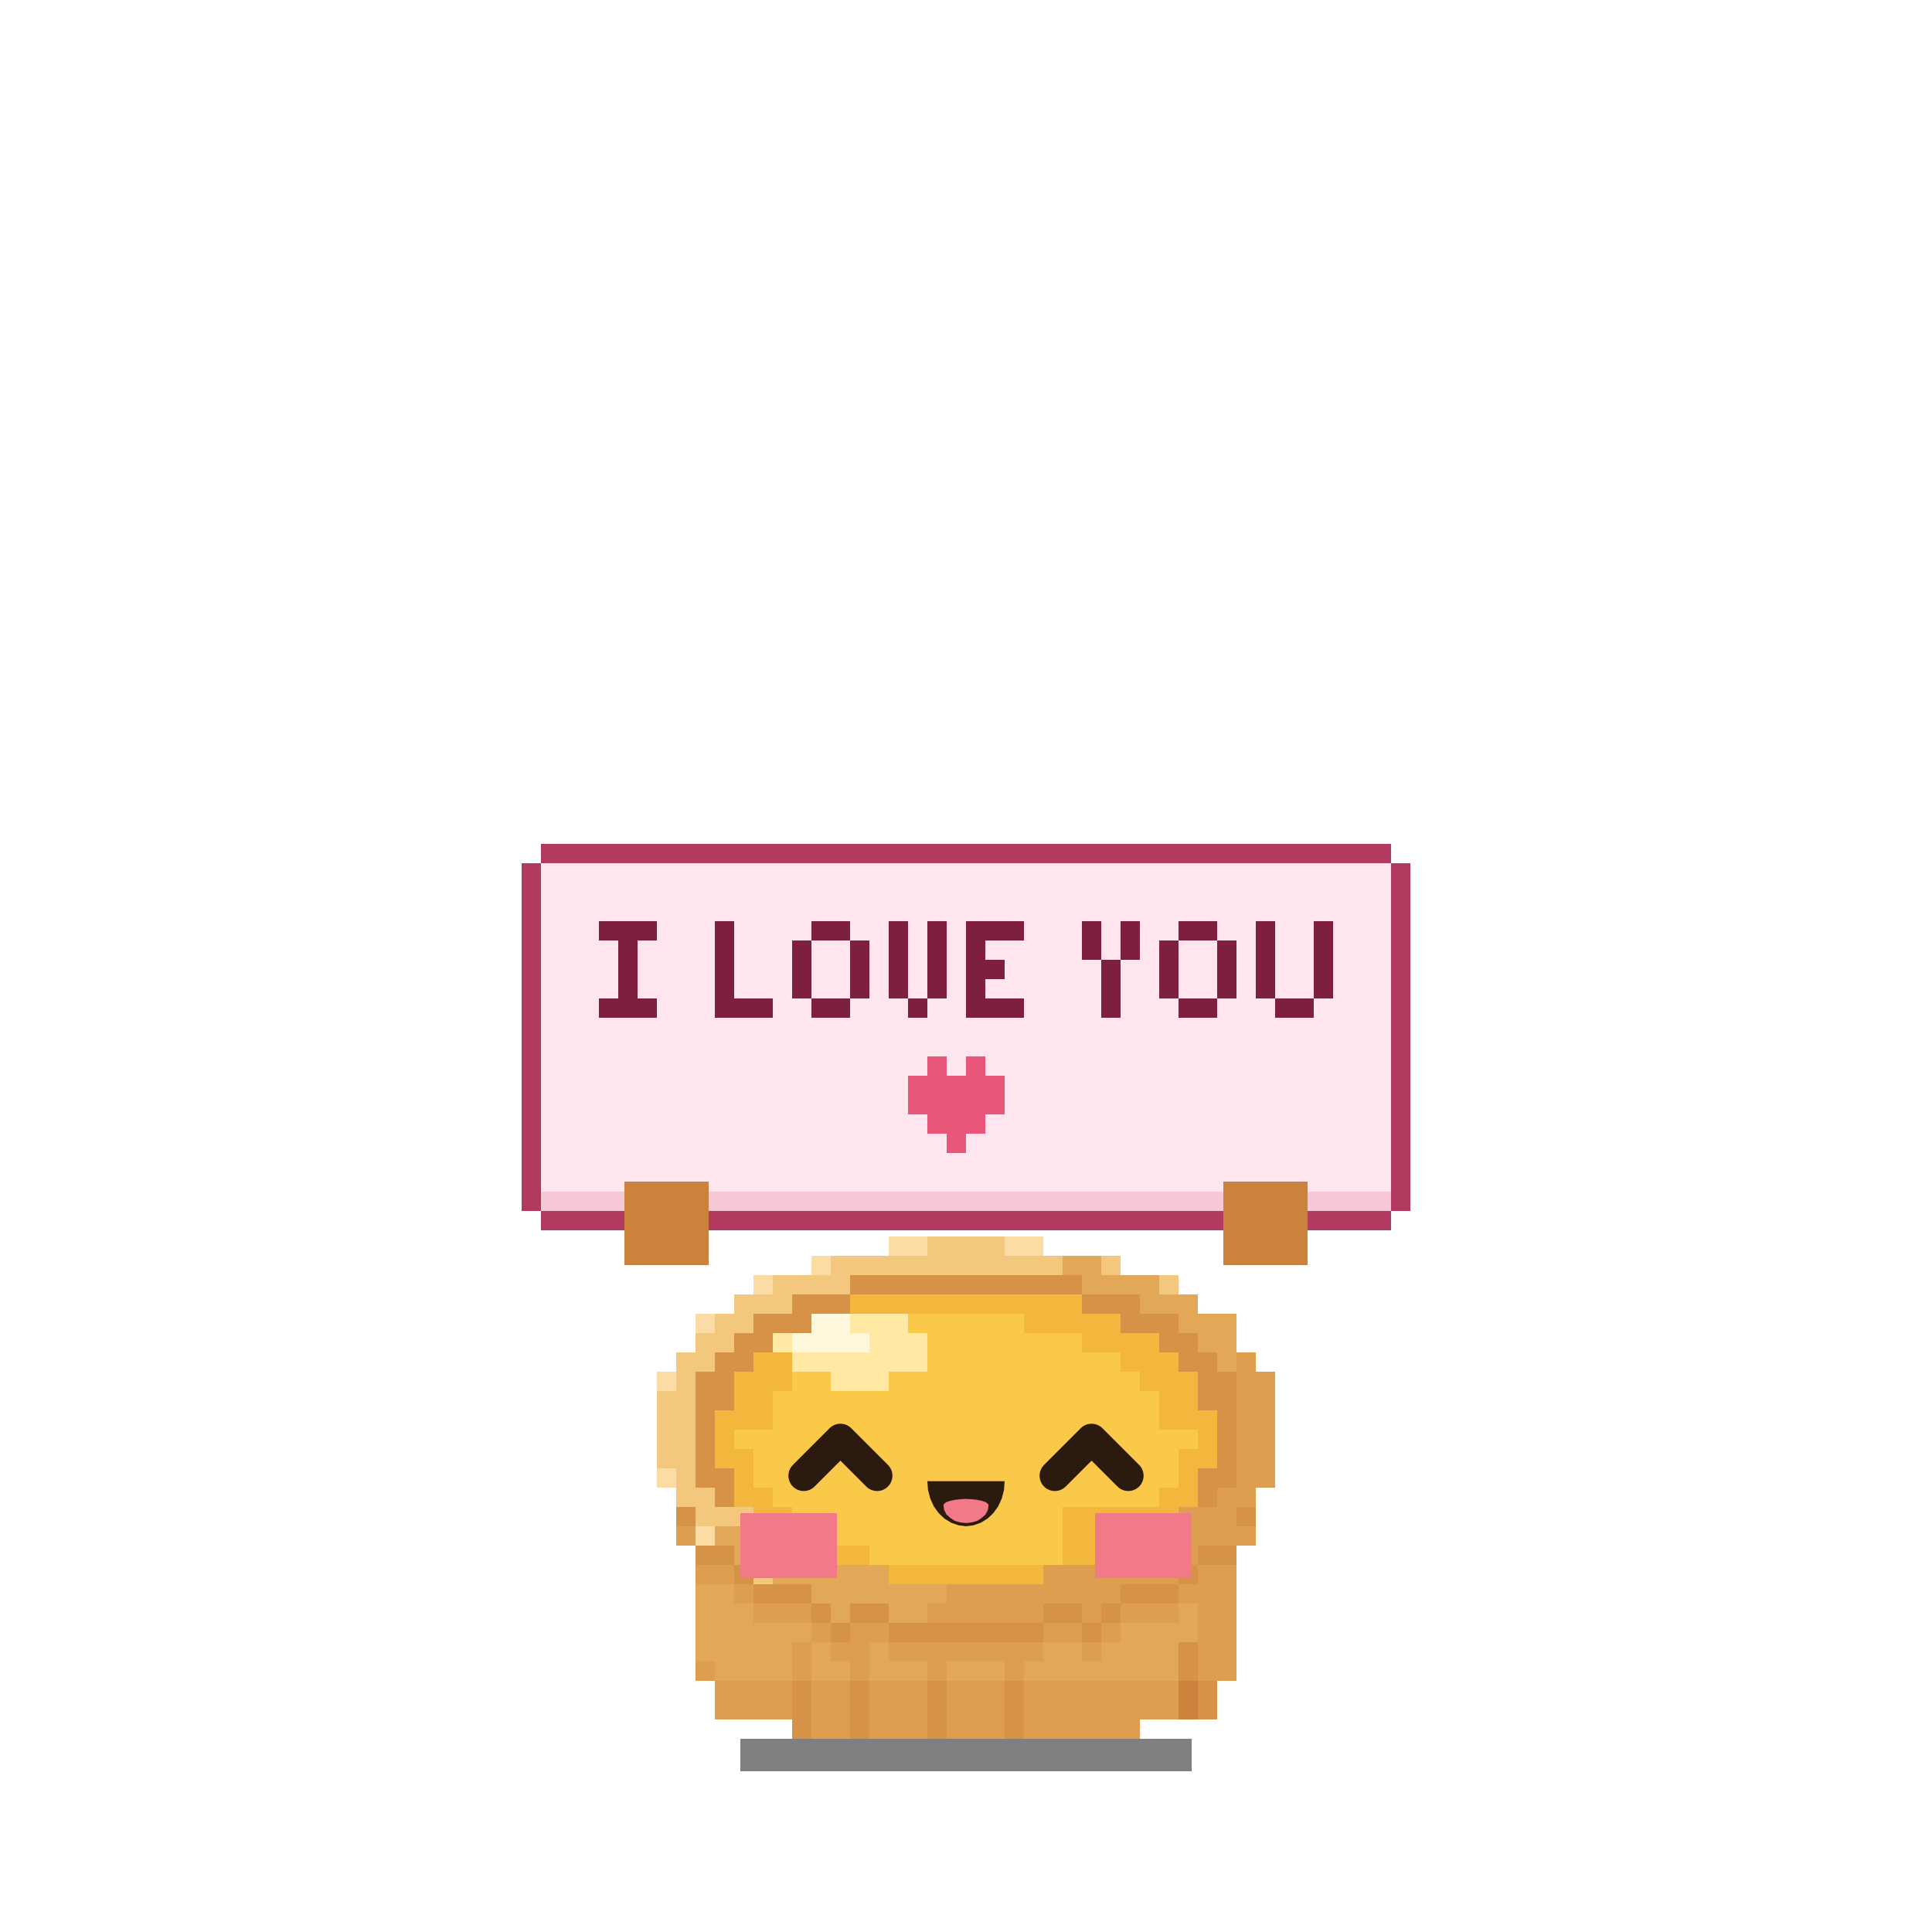
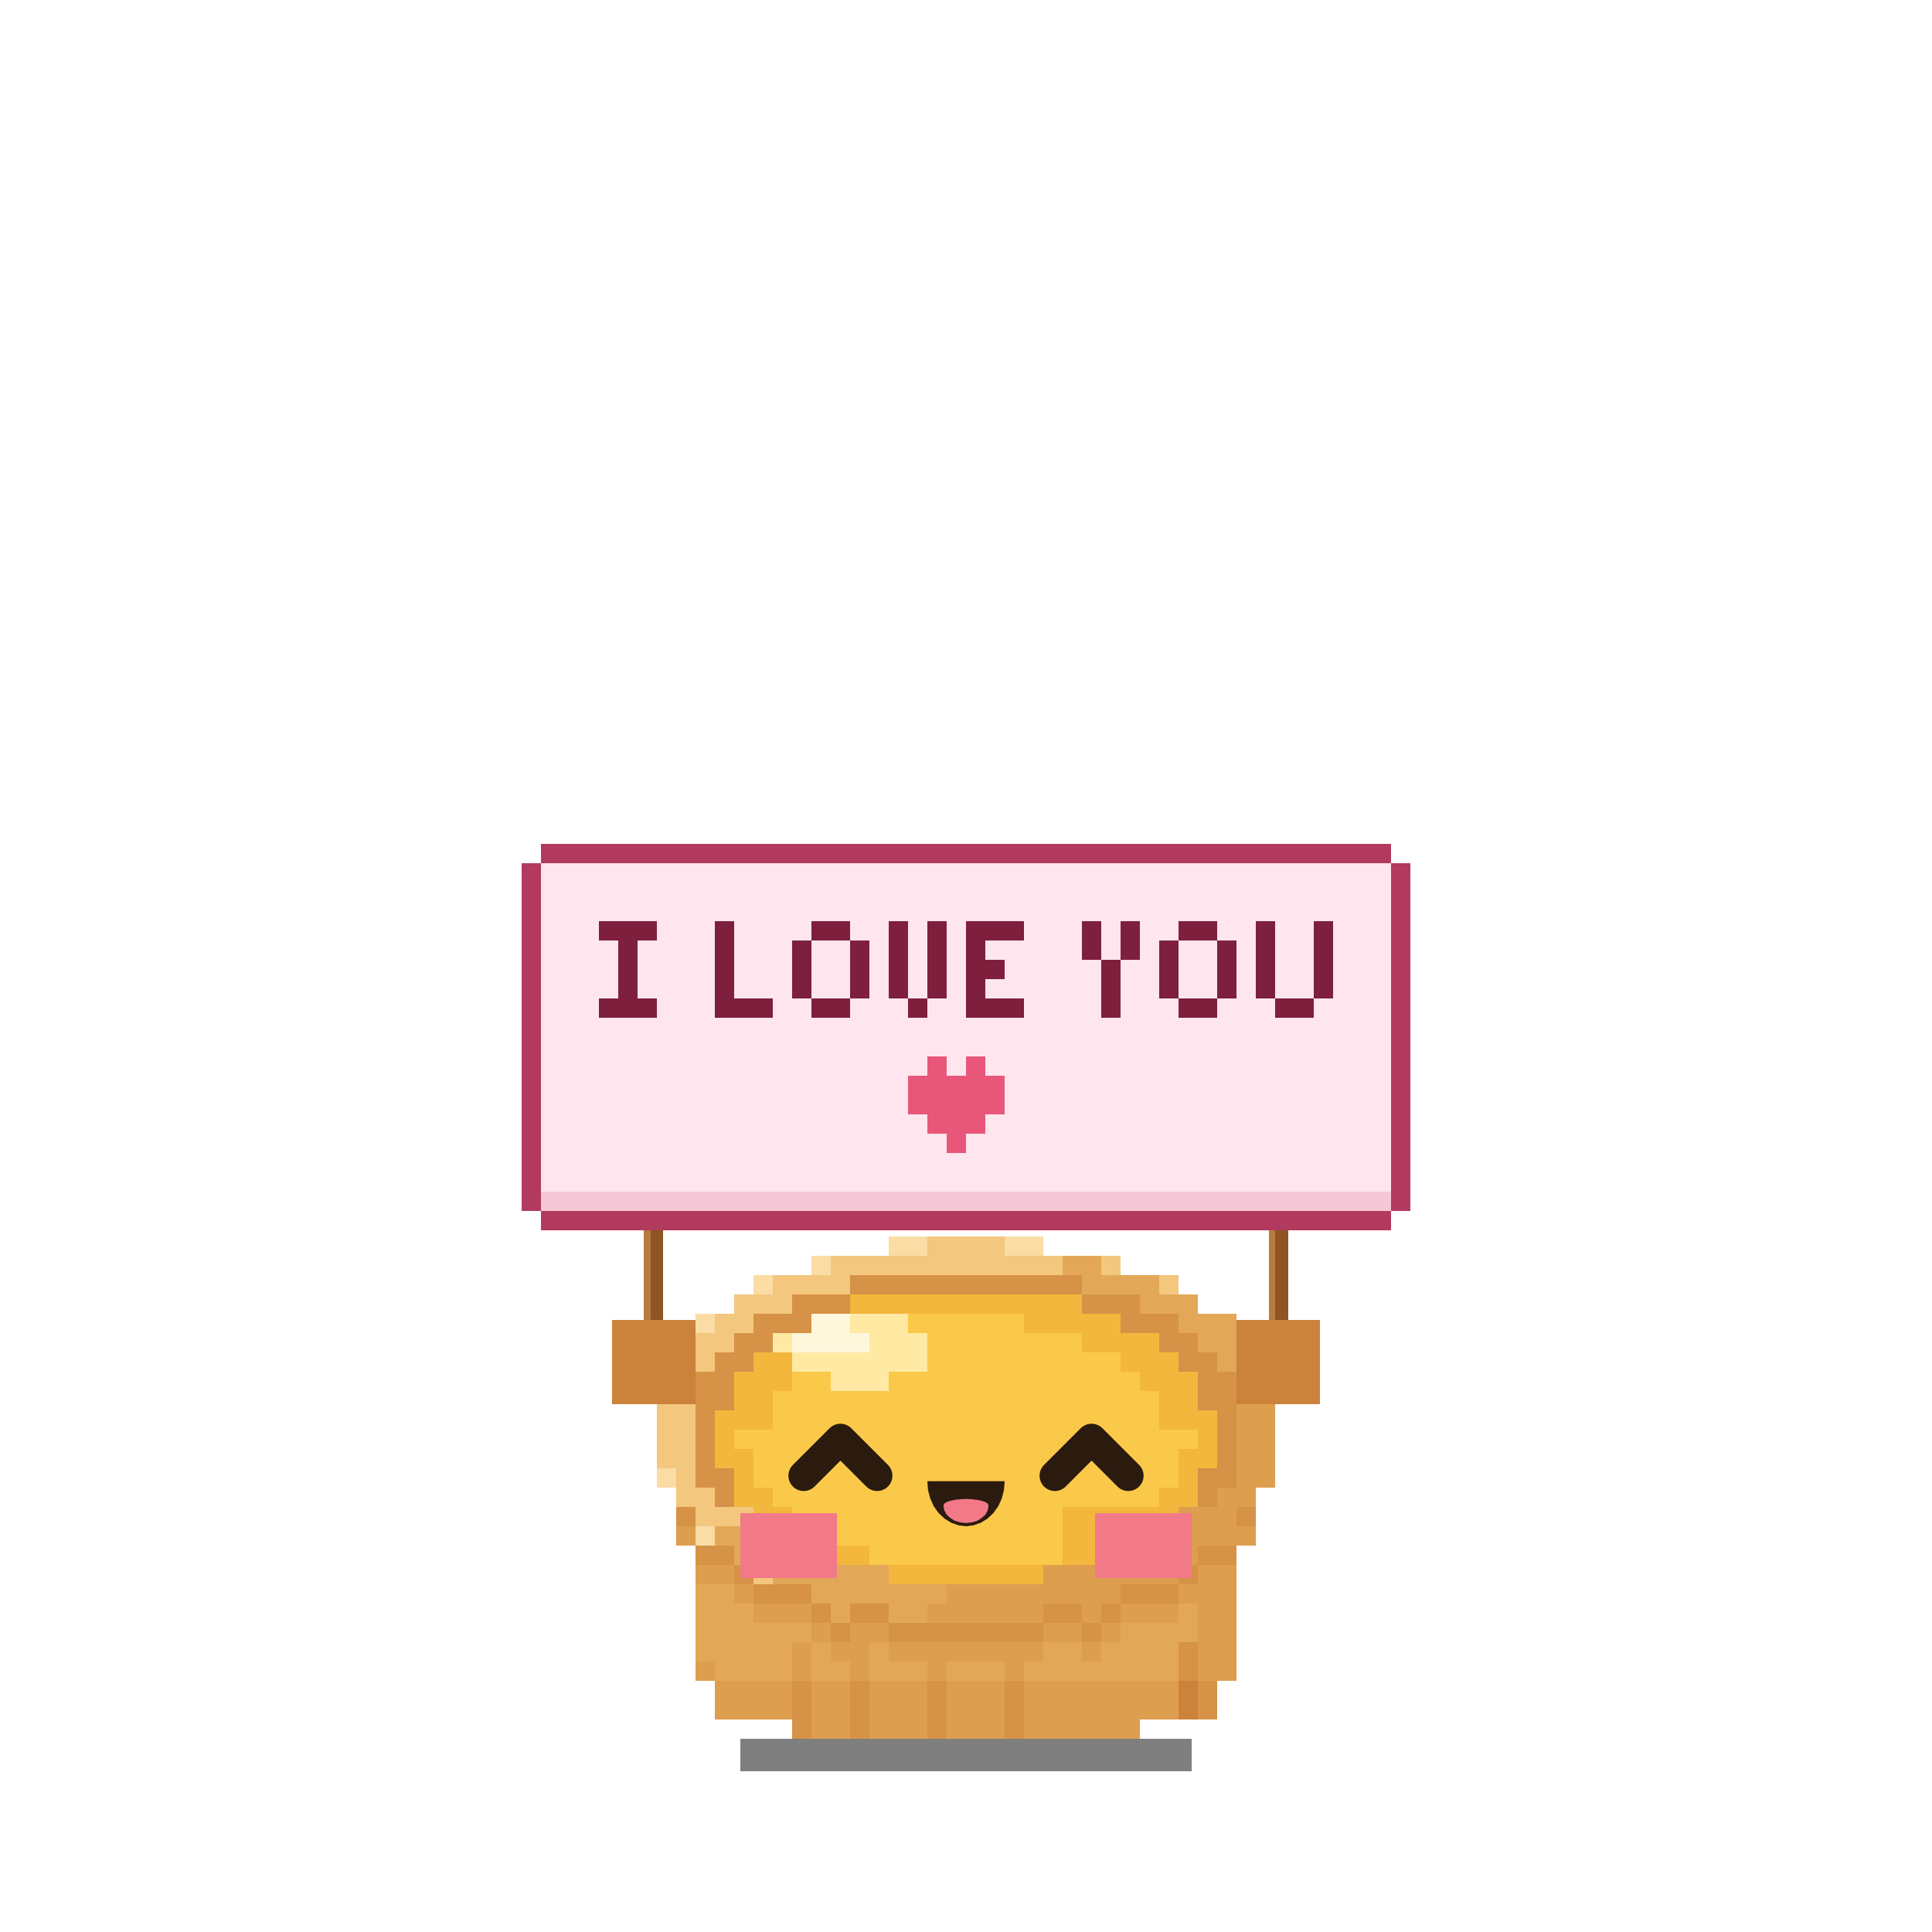
<svg xmlns="http://www.w3.org/2000/svg" viewBox="-20 -34 60 60" width="500" height="500" shape-rendering="crispEdges">
  <defs>
    <style>
      .rise { animation: sign-rise 0.55s ease-out both; }
+       .hands { animation: sign-hands 0.55s ease-out both; }
      .hold { transform-origin: 10px 4.2px; animation: sign-sway 2s 0.55s infinite ease-in-out; }
+       @keyframes sign-hands { 0% { transform: translateY(4.6px); } 70% { transform: translateY(-0.4px); } 100% { transform: translateY(0); } }
      .body { transform-origin: 10px 20px; animation: sign-bounce 1s infinite ease-in-out; }
      .shadow { transform-origin: 10px 20px; animation: sign-shadow 1s infinite ease-in-out; }
      @keyframes sign-rise {
      0% { transform: translateY(13.0px); }
      70% { transform: translateY(-1px); }
      100% { transform: translateY(0); }
      }
      @keyframes sign-sway {
      0%, 100% { transform: rotate(-2.5deg) translateY(0); }
      25% { transform: rotate(0deg) translateY(-0.6px); }
      50% { transform: rotate(2.5deg) translateY(0); }
      75% { transform: rotate(0deg) translateY(-0.6px); }
      }
      @keyframes sign-bounce { 0%, 100% { transform: scale(1, 1); } 50% { transform: scale(1.025, 0.975); } }
      @keyframes sign-shadow { 0%, 100% { transform: scaleX(1); } 50% { transform: scaleX(1.04); } }
      .ht1, .ht2, .ht3 { opacity: 0; }
      .ht1 { animation: sign-heart 2s 0.6s infinite ease-out; }
      .ht2 { animation: sign-heart 2s 1.25s infinite ease-out; }
      .ht3 { animation: sign-heart 2s 1.9s infinite ease-out; }
      @keyframes sign-heart {
      0% { opacity: 0; transform: translateY(1px); }
      15% { opacity: 1; }
      70% { opacity: 1; }
      100% { opacity: 0; transform: translateY(-6px); }
      }
    </style>
  </defs>
  <g class="shadow">
    <rect x="3" y="20" width="14" height="1" fill="#000" opacity="0.5" />
  </g>
  <g class="body">
    <g class="rise">
      <g class="hold">
+         <rect class="free" x="0" y="3.6" width="0.6" height="4.6" fill="#8E5424" />
+         <rect class="free" x="0" y="3.6" width="0.2" height="4.6" fill="#B87A42" />
+         <rect class="free" x="19.4" y="3.6" width="0.6" height="4.6" fill="#8E5424" />
+         <rect class="free" x="19.4" y="3.6" width="0.2" height="4.6" fill="#B87A42" />
        <g transform="translate(-3.8 -7.8) scale(0.6)">
          <rect x="1" y="0" width="44" height="1" fill="#B23A5E" />
          <rect x="0" y="1" width="1" height="1" fill="#B23A5E" />
          <rect x="1" y="1" width="44" height="1" fill="#FFE6EE" />
          <rect x="45" y="1" width="1" height="1" fill="#B23A5E" />
          <rect x="0" y="2" width="1" height="1" fill="#B23A5E" />
          <rect x="1" y="2" width="44" height="1" fill="#FFE6EE" />
          <rect x="45" y="2" width="1" height="1" fill="#B23A5E" />
          <rect x="0" y="3" width="1" height="1" fill="#B23A5E" />
          <rect x="1" y="3" width="44" height="1" fill="#FFE6EE" />
          <rect x="45" y="3" width="1" height="1" fill="#B23A5E" />
          <rect x="0" y="4" width="1" height="1" fill="#B23A5E" />
          <rect x="1" y="4" width="3" height="1" fill="#FFE6EE" />
          <rect x="4" y="4" width="3" height="1" fill="#7E1F3D" />
          <rect x="7" y="4" width="3" height="1" fill="#FFE6EE" />
          <rect x="10" y="4" width="1" height="1" fill="#7E1F3D" />
          <rect x="11" y="4" width="4" height="1" fill="#FFE6EE" />
          <rect x="15" y="4" width="2" height="1" fill="#7E1F3D" />
          <rect x="17" y="4" width="2" height="1" fill="#FFE6EE" />
          <rect x="19" y="4" width="1" height="1" fill="#7E1F3D" />
          <rect x="20" y="4" width="1" height="1" fill="#FFE6EE" />
          <rect x="21" y="4" width="1" height="1" fill="#7E1F3D" />
          <rect x="22" y="4" width="1" height="1" fill="#FFE6EE" />
          <rect x="23" y="4" width="3" height="1" fill="#7E1F3D" />
          <rect x="26" y="4" width="3" height="1" fill="#FFE6EE" />
          <rect x="29" y="4" width="1" height="1" fill="#7E1F3D" />
          <rect x="30" y="4" width="1" height="1" fill="#FFE6EE" />
          <rect x="31" y="4" width="1" height="1" fill="#7E1F3D" />
          <rect x="32" y="4" width="2" height="1" fill="#FFE6EE" />
          <rect x="34" y="4" width="2" height="1" fill="#7E1F3D" />
          <rect x="36" y="4" width="2" height="1" fill="#FFE6EE" />
          <rect x="38" y="4" width="1" height="1" fill="#7E1F3D" />
          <rect x="39" y="4" width="2" height="1" fill="#FFE6EE" />
          <rect x="41" y="4" width="1" height="1" fill="#7E1F3D" />
          <rect x="42" y="4" width="3" height="1" fill="#FFE6EE" />
          <rect x="45" y="4" width="1" height="1" fill="#B23A5E" />
          <rect x="0" y="5" width="1" height="1" fill="#B23A5E" />
          <rect x="1" y="5" width="4" height="1" fill="#FFE6EE" />
          <rect x="5" y="5" width="1" height="1" fill="#7E1F3D" />
          <rect x="6" y="5" width="4" height="1" fill="#FFE6EE" />
          <rect x="10" y="5" width="1" height="1" fill="#7E1F3D" />
          <rect x="11" y="5" width="3" height="1" fill="#FFE6EE" />
          <rect x="14" y="5" width="1" height="1" fill="#7E1F3D" />
          <rect x="15" y="5" width="2" height="1" fill="#FFE6EE" />
          <rect x="17" y="5" width="1" height="1" fill="#7E1F3D" />
          <rect x="18" y="5" width="1" height="1" fill="#FFE6EE" />
          <rect x="19" y="5" width="1" height="1" fill="#7E1F3D" />
          <rect x="20" y="5" width="1" height="1" fill="#FFE6EE" />
          <rect x="21" y="5" width="1" height="1" fill="#7E1F3D" />
          <rect x="22" y="5" width="1" height="1" fill="#FFE6EE" />
          <rect x="23" y="5" width="1" height="1" fill="#7E1F3D" />
          <rect x="24" y="5" width="5" height="1" fill="#FFE6EE" />
          <rect x="29" y="5" width="1" height="1" fill="#7E1F3D" />
          <rect x="30" y="5" width="1" height="1" fill="#FFE6EE" />
          <rect x="31" y="5" width="1" height="1" fill="#7E1F3D" />
          <rect x="32" y="5" width="1" height="1" fill="#FFE6EE" />
          <rect x="33" y="5" width="1" height="1" fill="#7E1F3D" />
          <rect x="34" y="5" width="2" height="1" fill="#FFE6EE" />
          <rect x="36" y="5" width="1" height="1" fill="#7E1F3D" />
          <rect x="37" y="5" width="1" height="1" fill="#FFE6EE" />
          <rect x="38" y="5" width="1" height="1" fill="#7E1F3D" />
          <rect x="39" y="5" width="2" height="1" fill="#FFE6EE" />
          <rect x="41" y="5" width="1" height="1" fill="#7E1F3D" />
          <rect x="42" y="5" width="3" height="1" fill="#FFE6EE" />
          <rect x="45" y="5" width="1" height="1" fill="#B23A5E" />
          <rect x="0" y="6" width="1" height="1" fill="#B23A5E" />
          <rect x="1" y="6" width="4" height="1" fill="#FFE6EE" />
          <rect x="5" y="6" width="1" height="1" fill="#7E1F3D" />
          <rect x="6" y="6" width="4" height="1" fill="#FFE6EE" />
          <rect x="10" y="6" width="1" height="1" fill="#7E1F3D" />
          <rect x="11" y="6" width="3" height="1" fill="#FFE6EE" />
          <rect x="14" y="6" width="1" height="1" fill="#7E1F3D" />
          <rect x="15" y="6" width="2" height="1" fill="#FFE6EE" />
          <rect x="17" y="6" width="1" height="1" fill="#7E1F3D" />
          <rect x="18" y="6" width="1" height="1" fill="#FFE6EE" />
          <rect x="19" y="6" width="1" height="1" fill="#7E1F3D" />
          <rect x="20" y="6" width="1" height="1" fill="#FFE6EE" />
          <rect x="21" y="6" width="1" height="1" fill="#7E1F3D" />
          <rect x="22" y="6" width="1" height="1" fill="#FFE6EE" />
          <rect x="23" y="6" width="2" height="1" fill="#7E1F3D" />
          <rect x="25" y="6" width="5" height="1" fill="#FFE6EE" />
          <rect x="30" y="6" width="1" height="1" fill="#7E1F3D" />
          <rect x="31" y="6" width="2" height="1" fill="#FFE6EE" />
          <rect x="33" y="6" width="1" height="1" fill="#7E1F3D" />
          <rect x="34" y="6" width="2" height="1" fill="#FFE6EE" />
          <rect x="36" y="6" width="1" height="1" fill="#7E1F3D" />
          <rect x="37" y="6" width="1" height="1" fill="#FFE6EE" />
          <rect x="38" y="6" width="1" height="1" fill="#7E1F3D" />
          <rect x="39" y="6" width="2" height="1" fill="#FFE6EE" />
          <rect x="41" y="6" width="1" height="1" fill="#7E1F3D" />
          <rect x="42" y="6" width="3" height="1" fill="#FFE6EE" />
          <rect x="45" y="6" width="1" height="1" fill="#B23A5E" />
          <rect x="0" y="7" width="1" height="1" fill="#B23A5E" />
          <rect x="1" y="7" width="4" height="1" fill="#FFE6EE" />
          <rect x="5" y="7" width="1" height="1" fill="#7E1F3D" />
          <rect x="6" y="7" width="4" height="1" fill="#FFE6EE" />
          <rect x="10" y="7" width="1" height="1" fill="#7E1F3D" />
          <rect x="11" y="7" width="3" height="1" fill="#FFE6EE" />
          <rect x="14" y="7" width="1" height="1" fill="#7E1F3D" />
          <rect x="15" y="7" width="2" height="1" fill="#FFE6EE" />
          <rect x="17" y="7" width="1" height="1" fill="#7E1F3D" />
          <rect x="18" y="7" width="1" height="1" fill="#FFE6EE" />
          <rect x="19" y="7" width="1" height="1" fill="#7E1F3D" />
          <rect x="20" y="7" width="1" height="1" fill="#FFE6EE" />
          <rect x="21" y="7" width="1" height="1" fill="#7E1F3D" />
          <rect x="22" y="7" width="1" height="1" fill="#FFE6EE" />
          <rect x="23" y="7" width="1" height="1" fill="#7E1F3D" />
          <rect x="24" y="7" width="6" height="1" fill="#FFE6EE" />
          <rect x="30" y="7" width="1" height="1" fill="#7E1F3D" />
          <rect x="31" y="7" width="2" height="1" fill="#FFE6EE" />
          <rect x="33" y="7" width="1" height="1" fill="#7E1F3D" />
          <rect x="34" y="7" width="2" height="1" fill="#FFE6EE" />
          <rect x="36" y="7" width="1" height="1" fill="#7E1F3D" />
          <rect x="37" y="7" width="1" height="1" fill="#FFE6EE" />
          <rect x="38" y="7" width="1" height="1" fill="#7E1F3D" />
          <rect x="39" y="7" width="2" height="1" fill="#FFE6EE" />
          <rect x="41" y="7" width="1" height="1" fill="#7E1F3D" />
          <rect x="42" y="7" width="3" height="1" fill="#FFE6EE" />
          <rect x="45" y="7" width="1" height="1" fill="#B23A5E" />
          <rect x="0" y="8" width="1" height="1" fill="#B23A5E" />
          <rect x="1" y="8" width="3" height="1" fill="#FFE6EE" />
          <rect x="4" y="8" width="3" height="1" fill="#7E1F3D" />
          <rect x="7" y="8" width="3" height="1" fill="#FFE6EE" />
          <rect x="10" y="8" width="3" height="1" fill="#7E1F3D" />
          <rect x="13" y="8" width="2" height="1" fill="#FFE6EE" />
          <rect x="15" y="8" width="2" height="1" fill="#7E1F3D" />
          <rect x="17" y="8" width="3" height="1" fill="#FFE6EE" />
          <rect x="20" y="8" width="1" height="1" fill="#7E1F3D" />
          <rect x="21" y="8" width="2" height="1" fill="#FFE6EE" />
          <rect x="23" y="8" width="3" height="1" fill="#7E1F3D" />
          <rect x="26" y="8" width="4" height="1" fill="#FFE6EE" />
          <rect x="30" y="8" width="1" height="1" fill="#7E1F3D" />
          <rect x="31" y="8" width="3" height="1" fill="#FFE6EE" />
          <rect x="34" y="8" width="2" height="1" fill="#7E1F3D" />
          <rect x="36" y="8" width="3" height="1" fill="#FFE6EE" />
          <rect x="39" y="8" width="2" height="1" fill="#7E1F3D" />
          <rect x="41" y="8" width="4" height="1" fill="#FFE6EE" />
          <rect x="45" y="8" width="1" height="1" fill="#B23A5E" />
          <rect x="0" y="9" width="1" height="1" fill="#B23A5E" />
          <rect x="1" y="9" width="44" height="1" fill="#FFE6EE" />
          <rect x="45" y="9" width="1" height="1" fill="#B23A5E" />
          <rect x="0" y="10" width="1" height="1" fill="#B23A5E" />
          <rect x="1" y="10" width="44" height="1" fill="#FFE6EE" />
          <rect x="45" y="10" width="1" height="1" fill="#B23A5E" />
          <rect x="0" y="11" width="1" height="1" fill="#B23A5E" />
          <rect x="1" y="11" width="20" height="1" fill="#FFE6EE" />
          <rect x="21" y="11" width="1" height="1" fill="#E8577A" />
          <rect x="22" y="11" width="1" height="1" fill="#FFE6EE" />
          <rect x="23" y="11" width="1" height="1" fill="#E8577A" />
          <rect x="24" y="11" width="21" height="1" fill="#FFE6EE" />
          <rect x="45" y="11" width="1" height="1" fill="#B23A5E" />
          <rect x="0" y="12" width="1" height="1" fill="#B23A5E" />
          <rect x="1" y="12" width="19" height="1" fill="#FFE6EE" />
          <rect x="20" y="12" width="5" height="1" fill="#E8577A" />
          <rect x="25" y="12" width="20" height="1" fill="#FFE6EE" />
          <rect x="45" y="12" width="1" height="1" fill="#B23A5E" />
          <rect x="0" y="13" width="1" height="1" fill="#B23A5E" />
          <rect x="1" y="13" width="19" height="1" fill="#FFE6EE" />
          <rect x="20" y="13" width="5" height="1" fill="#E8577A" />
          <rect x="25" y="13" width="20" height="1" fill="#FFE6EE" />
          <rect x="45" y="13" width="1" height="1" fill="#B23A5E" />
          <rect x="0" y="14" width="1" height="1" fill="#B23A5E" />
          <rect x="1" y="14" width="20" height="1" fill="#FFE6EE" />
          <rect x="21" y="14" width="3" height="1" fill="#E8577A" />
          <rect x="24" y="14" width="21" height="1" fill="#FFE6EE" />
          <rect x="45" y="14" width="1" height="1" fill="#B23A5E" />
          <rect x="0" y="15" width="1" height="1" fill="#B23A5E" />
          <rect x="1" y="15" width="21" height="1" fill="#FFE6EE" />
          <rect x="22" y="15" width="1" height="1" fill="#E8577A" />
          <rect x="23" y="15" width="22" height="1" fill="#FFE6EE" />
          <rect x="45" y="15" width="1" height="1" fill="#B23A5E" />
          <rect x="0" y="16" width="1" height="1" fill="#B23A5E" />
          <rect x="1" y="16" width="44" height="1" fill="#FFE6EE" />
          <rect x="45" y="16" width="1" height="1" fill="#B23A5E" />
          <rect x="0" y="17" width="1" height="1" fill="#B23A5E" />
          <rect x="1" y="17" width="44" height="1" fill="#FFE6EE" />
          <rect x="45" y="17" width="1" height="1" fill="#B23A5E" />
          <rect x="0" y="18" width="1" height="1" fill="#B23A5E" />
          <rect x="1" y="18" width="44" height="1" fill="#F6C7D6" />
          <rect x="45" y="18" width="1" height="1" fill="#B23A5E" />
          <rect x="1" y="19" width="44" height="1" fill="#B23A5E" />
        </g>
-         <rect class="free" x="-0.6" y="2.7" width="2.6" height="2.6" fill="#CB823A" />
-         <rect class="free" x="18" y="2.7" width="2.6" height="2.6" fill="#CB823A" />
      </g>
    </g>
    <g id="tart" transform="translate(0.4 4.4) scale(0.6)">
      <rect x="12" y="0" width="8" height="2" fill="#FADCA4" />
      <rect x="8" y="1" width="16" height="2" fill="#F3C77E" />
      <rect x="5" y="2" width="22" height="2" fill="#D69246" />
      <rect x="4" y="3" width="24" height="2" fill="#F2B73C" />
      <rect x="2" y="4" width="28" height="2" fill="#D69246" />
      <rect x="2" y="5" width="28" height="2" fill="#FBC94A" />
      <rect x="1" y="6" width="30" height="2" fill="#FBC94A" />
      <rect x="0" y="7" width="32" height="2" fill="#FBC94A" />
      <rect x="0" y="8" width="32" height="2" fill="#FBC94A" />
      <rect x="0" y="9" width="32" height="2" fill="#FBC94A" />
      <rect x="0" y="10" width="32" height="2" fill="#FBC94A" />
      <rect x="0" y="11" width="32" height="2" fill="#FBC94A" />
      <rect x="1" y="12" width="30" height="2" fill="#FBC94A" />
      <rect x="1" y="13" width="30" height="2" fill="#FBC94A" />
      <rect x="1" y="14" width="30" height="2" fill="#FBC94A" />
      <rect x="2" y="15" width="28" height="2" fill="#FBC94A" />
      <rect x="2" y="16" width="28" height="2" fill="#FBC94A" />
      <rect x="2" y="17" width="28" height="2" fill="#DE9E50" />
      <rect x="2" y="18" width="28" height="2" fill="#DE9E50" />
      <rect x="2" y="19" width="28" height="2" fill="#DE9E50" />
      <rect x="2" y="20" width="28" height="2" fill="#E3A857" />
      <rect x="2" y="21" width="28" height="2" fill="#DE9E50" />
      <rect x="3" y="22" width="26" height="2" fill="#E3A857" />
      <rect x="3" y="23" width="26" height="2" fill="#DE9E50" />
      <rect x="7" y="24" width="18" height="2" fill="#DE9E50" />
      <rect x="12" y="0" width="8" height="1" fill="#FADCA4" />
      <rect x="8" y="1" width="16" height="1" fill="#F3C77E" />
      <rect x="5" y="2" width="22" height="1" fill="#D69246" />
      <rect x="4" y="3" width="24" height="1" fill="#F2B73C" />
      <rect x="2" y="4" width="28" height="1" fill="#D69246" />
      <rect x="2" y="5" width="28" height="1" fill="#FBC94A" />
      <rect x="1" y="6" width="30" height="1" fill="#FBC94A" />
      <rect x="0" y="7" width="32" height="1" fill="#FBC94A" />
      <rect x="0" y="8" width="32" height="1" fill="#FBC94A" />
      <rect x="0" y="9" width="32" height="1" fill="#FBC94A" />
      <rect x="0" y="10" width="32" height="1" fill="#FBC94A" />
      <rect x="0" y="11" width="32" height="1" fill="#FBC94A" />
      <rect x="0" y="12" width="32" height="1" fill="#FBC94A" />
      <rect x="1" y="13" width="30" height="1" fill="#FBC94A" />
      <rect x="1" y="14" width="30" height="1" fill="#FBC94A" />
      <rect x="1" y="15" width="30" height="1" fill="#FBC94A" />
      <rect x="2" y="16" width="28" height="1" fill="#FBC94A" />
      <rect x="2" y="17" width="28" height="1" fill="#DE9E50" />
      <rect x="2" y="18" width="28" height="1" fill="#DE9E50" />
      <rect x="2" y="19" width="28" height="1" fill="#DE9E50" />
      <rect x="2" y="20" width="28" height="1" fill="#E3A857" />
      <rect x="2" y="21" width="28" height="1" fill="#DE9E50" />
      <rect x="2" y="22" width="28" height="1" fill="#E3A857" />
      <rect x="3" y="23" width="26" height="1" fill="#DE9E50" />
      <rect x="3" y="24" width="26" height="1" fill="#DE9E50" />
      <rect x="7" y="25" width="18" height="1" fill="#DE9E50" />
      <rect x="12" y="0" width="2" height="1" fill="#FADCA4" />
      <rect x="14" y="0" width="4" height="1" fill="#F3C77E" />
      <rect x="18" y="0" width="2" height="1" fill="#FADCA4" />
      <rect x="8" y="1" width="1" height="1" fill="#FADCA4" />
      <rect x="9" y="1" width="12" height="1" fill="#F3C77E" />
      <rect x="21" y="1" width="2" height="1" fill="#E3A857" />
      <rect x="23" y="1" width="1" height="1" fill="#F3C77E" />
      <rect x="5" y="2" width="1" height="1" fill="#FADCA4" />
      <rect x="6" y="2" width="4" height="1" fill="#F3C77E" />
      <rect x="10" y="2" width="12" height="1" fill="#D69246" />
      <rect x="22" y="2" width="4" height="1" fill="#E3A857" />
      <rect x="26" y="2" width="1" height="1" fill="#F3C77E" />
      <rect x="4" y="3" width="3" height="1" fill="#F3C77E" />
      <rect x="7" y="3" width="3" height="1" fill="#D69246" />
      <rect x="10" y="3" width="12" height="1" fill="#F2B73C" />
      <rect x="22" y="3" width="3" height="1" fill="#D69246" />
      <rect x="25" y="3" width="3" height="1" fill="#E3A857" />
      <rect x="2" y="4" width="1" height="1" fill="#FADCA4" />
      <rect x="3" y="4" width="2" height="1" fill="#F3C77E" />
      <rect x="5" y="4" width="3" height="1" fill="#D69246" />
      <rect x="8" y="4" width="2" height="1" fill="#FFF7DC" />
      <rect x="10" y="4" width="3" height="1" fill="#FFE9A3" />
      <rect x="13" y="4" width="6" height="1" fill="#FBC94A" />
      <rect x="19" y="4" width="5" height="1" fill="#F2B73C" />
      <rect x="24" y="4" width="3" height="1" fill="#D69246" />
      <rect x="27" y="4" width="3" height="1" fill="#E3A857" />
      <rect x="2" y="5" width="2" height="1" fill="#F3C77E" />
      <rect x="4" y="5" width="2" height="1" fill="#D69246" />
      <rect x="6" y="5" width="1" height="1" fill="#FFE9A3" />
      <rect x="7" y="5" width="4" height="1" fill="#FFF7DC" />
      <rect x="11" y="5" width="3" height="1" fill="#FFE9A3" />
      <rect x="14" y="5" width="8" height="1" fill="#FBC94A" />
      <rect x="22" y="5" width="4" height="1" fill="#F2B73C" />
      <rect x="26" y="5" width="2" height="1" fill="#D69246" />
      <rect x="28" y="5" width="2" height="1" fill="#E3A857" />
      <rect x="1" y="6" width="2" height="1" fill="#F3C77E" />
      <rect x="3" y="6" width="2" height="1" fill="#D69246" />
      <rect x="5" y="6" width="2" height="1" fill="#F2B73C" />
      <rect x="7" y="6" width="7" height="1" fill="#FFE9A3" />
      <rect x="14" y="6" width="10" height="1" fill="#FBC94A" />
      <rect x="24" y="6" width="3" height="1" fill="#F2B73C" />
      <rect x="27" y="6" width="2" height="1" fill="#D69246" />
      <rect x="29" y="6" width="1" height="1" fill="#E3A857" />
      <rect x="30" y="6" width="1" height="1" fill="#DE9E50" />
      <rect x="0" y="7" width="1" height="1" fill="#FADCA4" />
      <rect x="1" y="7" width="1" height="1" fill="#F3C77E" />
      <rect x="2" y="7" width="2" height="1" fill="#D69246" />
      <rect x="4" y="7" width="3" height="1" fill="#F2B73C" />
      <rect x="7" y="7" width="2" height="1" fill="#FBC94A" />
      <rect x="9" y="7" width="3" height="1" fill="#FFE9A3" />
      <rect x="12" y="7" width="13" height="1" fill="#FBC94A" />
      <rect x="25" y="7" width="3" height="1" fill="#F2B73C" />
      <rect x="28" y="7" width="2" height="1" fill="#D69246" />
      <rect x="30" y="7" width="2" height="1" fill="#DE9E50" />
      <rect x="0" y="8" width="2" height="1" fill="#F3C77E" />
      <rect x="2" y="8" width="2" height="1" fill="#D69246" />
      <rect x="4" y="8" width="2" height="1" fill="#F2B73C" />
      <rect x="6" y="8" width="20" height="1" fill="#FBC94A" />
      <rect x="26" y="8" width="2" height="1" fill="#F2B73C" />
      <rect x="28" y="8" width="2" height="1" fill="#D69246" />
      <rect x="30" y="8" width="2" height="1" fill="#DE9E50" />
      <rect x="0" y="9" width="2" height="1" fill="#F3C77E" />
      <rect x="2" y="9" width="1" height="1" fill="#D69246" />
      <rect x="3" y="9" width="3" height="1" fill="#F2B73C" />
      <rect x="6" y="9" width="20" height="1" fill="#FBC94A" />
      <rect x="26" y="9" width="3" height="1" fill="#F2B73C" />
      <rect x="29" y="9" width="1" height="1" fill="#D69246" />
      <rect x="30" y="9" width="2" height="1" fill="#DE9E50" />
      <rect x="0" y="10" width="2" height="1" fill="#F3C77E" />
      <rect x="2" y="10" width="1" height="1" fill="#D69246" />
      <rect x="3" y="10" width="1" height="1" fill="#F2B73C" />
      <rect x="4" y="10" width="24" height="1" fill="#FBC94A" />
      <rect x="28" y="10" width="1" height="1" fill="#F2B73C" />
      <rect x="29" y="10" width="1" height="1" fill="#D69246" />
      <rect x="30" y="10" width="2" height="1" fill="#DE9E50" />
      <rect x="0" y="11" width="2" height="1" fill="#F3C77E" />
      <rect x="2" y="11" width="1" height="1" fill="#D69246" />
      <rect x="3" y="11" width="2" height="1" fill="#F2B73C" />
      <rect x="5" y="11" width="22" height="1" fill="#FBC94A" />
      <rect x="27" y="11" width="2" height="1" fill="#F2B73C" />
      <rect x="29" y="11" width="1" height="1" fill="#D69246" />
      <rect x="30" y="11" width="2" height="1" fill="#DE9E50" />
      <rect x="0" y="12" width="1" height="1" fill="#FADCA4" />
      <rect x="1" y="12" width="1" height="1" fill="#F3C77E" />
      <rect x="2" y="12" width="2" height="1" fill="#D69246" />
      <rect x="4" y="12" width="1" height="1" fill="#F2B73C" />
      <rect x="5" y="12" width="22" height="1" fill="#FBC94A" />
      <rect x="27" y="12" width="1" height="1" fill="#F2B73C" />
      <rect x="28" y="12" width="2" height="1" fill="#D69246" />
      <rect x="30" y="12" width="2" height="1" fill="#DE9E50" />
      <rect x="1" y="13" width="2" height="1" fill="#F3C77E" />
      <rect x="3" y="13" width="1" height="1" fill="#D69246" />
      <rect x="4" y="13" width="2" height="1" fill="#F2B73C" />
      <rect x="6" y="13" width="20" height="1" fill="#FBC94A" />
      <rect x="26" y="13" width="2" height="1" fill="#F2B73C" />
      <rect x="28" y="13" width="1" height="1" fill="#D69246" />
      <rect x="29" y="13" width="2" height="1" fill="#DE9E50" />
      <rect x="1" y="14" width="1" height="1" fill="#D69246" />
      <rect x="2" y="14" width="3" height="1" fill="#F3C77E" />
      <rect x="5" y="14" width="2" height="1" fill="#F2B73C" />
      <rect x="7" y="14" width="14" height="1" fill="#FBC94A" />
      <rect x="21" y="14" width="6" height="1" fill="#F2B73C" />
      <rect x="27" y="14" width="3" height="1" fill="#DE9E50" />
      <rect x="30" y="14" width="1" height="1" fill="#D69246" />
      <rect x="1" y="15" width="1" height="1" fill="#DE9E50" />
      <rect x="2" y="15" width="1" height="1" fill="#FADCA4" />
      <rect x="3" y="15" width="4" height="1" fill="#E3A857" />
      <rect x="7" y="15" width="2" height="1" fill="#F2B73C" />
      <rect x="9" y="15" width="12" height="1" fill="#FBC94A" />
      <rect x="21" y="15" width="4" height="1" fill="#F2B73C" />
      <rect x="25" y="15" width="6" height="1" fill="#DE9E50" />
      <rect x="2" y="16" width="2" height="1" fill="#D69246" />
      <rect x="4" y="16" width="5" height="1" fill="#E3A857" />
      <rect x="9" y="16" width="2" height="1" fill="#F2B73C" />
      <rect x="11" y="16" width="10" height="1" fill="#FBC94A" />
      <rect x="21" y="16" width="2" height="1" fill="#F2B73C" />
      <rect x="23" y="16" width="5" height="1" fill="#DE9E50" />
      <rect x="28" y="16" width="2" height="1" fill="#D69246" />
      <rect x="2" y="17" width="2" height="1" fill="#DE9E50" />
      <rect x="4" y="17" width="1" height="1" fill="#D69246" />
      <rect x="5" y="17" width="1" height="1" fill="#F3C77E" />
      <rect x="6" y="17" width="6" height="1" fill="#E3A857" />
      <rect x="12" y="17" width="8" height="1" fill="#F2B73C" />
      <rect x="20" y="17" width="7" height="1" fill="#DE9E50" />
      <rect x="27" y="17" width="1" height="1" fill="#D69246" />
      <rect x="28" y="17" width="2" height="1" fill="#DE9E50" />
      <rect x="2" y="18" width="2" height="1" fill="#E3A857" />
      <rect x="4" y="18" width="1" height="1" fill="#DE9E50" />
      <rect x="5" y="18" width="3" height="1" fill="#D69246" />
      <rect x="8" y="18" width="7" height="1" fill="#E3A857" />
      <rect x="15" y="18" width="9" height="1" fill="#DE9E50" />
      <rect x="24" y="18" width="3" height="1" fill="#D69246" />
      <rect x="27" y="18" width="3" height="1" fill="#DE9E50" />
      <rect x="2" y="19" width="3" height="1" fill="#E3A857" />
      <rect x="5" y="19" width="3" height="1" fill="#DE9E50" />
      <rect x="8" y="19" width="1" height="1" fill="#D69246" />
      <rect x="9" y="19" width="1" height="1" fill="#E3A857" />
      <rect x="10" y="19" width="2" height="1" fill="#D69246" />
      <rect x="12" y="19" width="2" height="1" fill="#E3A857" />
      <rect x="14" y="19" width="6" height="1" fill="#DE9E50" />
      <rect x="20" y="19" width="2" height="1" fill="#D69246" />
      <rect x="22" y="19" width="1" height="1" fill="#DE9E50" />
      <rect x="23" y="19" width="1" height="1" fill="#D69246" />
      <rect x="24" y="19" width="3" height="1" fill="#DE9E50" />
      <rect x="27" y="19" width="1" height="1" fill="#E3A857" />
      <rect x="28" y="19" width="2" height="1" fill="#DE9E50" />
      <rect x="2" y="20" width="6" height="1" fill="#E3A857" />
      <rect x="8" y="20" width="1" height="1" fill="#DE9E50" />
      <rect x="9" y="20" width="1" height="1" fill="#D69246" />
      <rect x="10" y="20" width="2" height="1" fill="#DE9E50" />
      <rect x="12" y="20" width="8" height="1" fill="#D69246" />
      <rect x="20" y="20" width="2" height="1" fill="#DE9E50" />
      <rect x="22" y="20" width="1" height="1" fill="#D69246" />
      <rect x="23" y="20" width="1" height="1" fill="#DE9E50" />
      <rect x="24" y="20" width="4" height="1" fill="#E3A857" />
      <rect x="28" y="20" width="2" height="1" fill="#DE9E50" />
      <rect x="2" y="21" width="5" height="1" fill="#E3A857" />
      <rect x="7" y="21" width="1" height="1" fill="#DE9E50" />
      <rect x="8" y="21" width="1" height="1" fill="#E3A857" />
      <rect x="9" y="21" width="2" height="1" fill="#DE9E50" />
      <rect x="11" y="21" width="1" height="1" fill="#E3A857" />
      <rect x="12" y="21" width="8" height="1" fill="#DE9E50" />
      <rect x="20" y="21" width="2" height="1" fill="#E3A857" />
      <rect x="22" y="21" width="1" height="1" fill="#DE9E50" />
      <rect x="23" y="21" width="4" height="1" fill="#E3A857" />
      <rect x="27" y="21" width="1" height="1" fill="#D69246" />
      <rect x="28" y="21" width="2" height="1" fill="#DE9E50" />
      <rect x="2" y="22" width="1" height="1" fill="#DE9E50" />
      <rect x="3" y="22" width="4" height="1" fill="#E3A857" />
      <rect x="7" y="22" width="1" height="1" fill="#DE9E50" />
      <rect x="8" y="22" width="2" height="1" fill="#E3A857" />
      <rect x="10" y="22" width="1" height="1" fill="#DE9E50" />
      <rect x="11" y="22" width="3" height="1" fill="#E3A857" />
      <rect x="14" y="22" width="1" height="1" fill="#DE9E50" />
      <rect x="15" y="22" width="3" height="1" fill="#E3A857" />
      <rect x="18" y="22" width="1" height="1" fill="#DE9E50" />
      <rect x="19" y="22" width="8" height="1" fill="#E3A857" />
      <rect x="27" y="22" width="1" height="1" fill="#D69246" />
      <rect x="28" y="22" width="2" height="1" fill="#DE9E50" />
      <rect x="3" y="23" width="4" height="1" fill="#DE9E50" />
      <rect x="7" y="23" width="1" height="1" fill="#D69246" />
      <rect x="8" y="23" width="2" height="1" fill="#DE9E50" />
      <rect x="10" y="23" width="1" height="1" fill="#D69246" />
      <rect x="11" y="23" width="3" height="1" fill="#DE9E50" />
      <rect x="14" y="23" width="1" height="1" fill="#D69246" />
      <rect x="15" y="23" width="3" height="1" fill="#DE9E50" />
      <rect x="18" y="23" width="1" height="1" fill="#D69246" />
      <rect x="19" y="23" width="8" height="1" fill="#DE9E50" />
      <rect x="27" y="23" width="1" height="1" fill="#CB823A" />
      <rect x="28" y="23" width="1" height="1" fill="#D69246" />
      <rect x="3" y="24" width="4" height="1" fill="#DE9E50" />
      <rect x="7" y="24" width="1" height="1" fill="#D69246" />
      <rect x="8" y="24" width="2" height="1" fill="#DE9E50" />
      <rect x="10" y="24" width="1" height="1" fill="#D69246" />
      <rect x="11" y="24" width="3" height="1" fill="#DE9E50" />
      <rect x="14" y="24" width="1" height="1" fill="#D69246" />
      <rect x="15" y="24" width="3" height="1" fill="#DE9E50" />
      <rect x="18" y="24" width="1" height="1" fill="#D69246" />
      <rect x="19" y="24" width="8" height="1" fill="#DE9E50" />
      <rect x="27" y="24" width="1" height="1" fill="#CB823A" />
      <rect x="28" y="24" width="1" height="1" fill="#D69246" />
      <rect x="7" y="25" width="1" height="1" fill="#D69246" />
      <rect x="8" y="25" width="2" height="1" fill="#DE9E50" />
      <rect x="10" y="25" width="1" height="1" fill="#D69246" />
      <rect x="11" y="25" width="3" height="1" fill="#DE9E50" />
      <rect x="14" y="25" width="1" height="1" fill="#D69246" />
      <rect x="15" y="25" width="3" height="1" fill="#DE9E50" />
      <rect x="18" y="25" width="1" height="1" fill="#D69246" />
      <rect x="19" y="25" width="6" height="1" fill="#DE9E50" />
    </g>
    <rect x="3" y="13" width="3" height="2" fill="#F27A88" />
    <rect x="14" y="13" width="3" height="2" fill="#F27A88" />
    <g fill="none" stroke="#2B1A0E" stroke-width="0.95" stroke-linecap="round" stroke-linejoin="round" shape-rendering="geometricPrecision">
      <polyline class="free" points="4.96,11.83 6.1,10.69 7.24,11.83" />
      <polyline class="free" points="12.76,11.83 13.9,10.69 15.04,11.83" />
    </g>
    <g shape-rendering="geometricPrecision" stroke="none">
      <polyline class="free" fill="#2B1A0E" points="11.2,12 11.18,12.27 11.11,12.54 11,12.78 10.85,12.99 10.67,13.16 10.46,13.29 10.23,13.37 10,13.4 9.77,13.37 9.54,13.29 9.33,13.16 9.15,12.99 9,12.78 8.89,12.54 8.82,12.27 8.8,12" />
      <polyline class="free" fill="#F27A88" points="10.7,12.75 10.68,12.89 10.61,13.03 10.49,13.14 10.35,13.23 10.18,13.28 10,13.3 9.82,13.28 9.65,13.23 9.51,13.14 9.39,13.03 9.32,12.89 9.3,12.75 9.3,12.75 9.32,12.7 9.39,12.65 9.51,12.61 9.65,12.58 9.82,12.56 10,12.55 10.18,12.56 10.35,12.58 10.49,12.61 10.61,12.65 10.68,12.7 10.7,12.75" />
    </g>
+     <g class="hands">
+       <g class="hold">
+         <rect class="free" x="-1" y="7" width="2.6" height="2.6" fill="#CB823A" />
+         <rect class="free" x="18.4" y="7" width="2.6" height="2.6" fill="#CB823A" />
+       </g>
+     </g>
  </g>
  <g class="ht1">
    <g transform="translate(-3.6 9) scale(0.6)">
      <rect x="1" y="0" width="1" height="1" fill="#E8577A" />
      <rect x="3" y="0" width="1" height="1" fill="#E8577A" />
      <rect x="0" y="1" width="5" height="1" fill="#E8577A" />
      <rect x="0" y="2" width="5" height="1" fill="#E8577A" />
      <rect x="1" y="3" width="3" height="1" fill="#E8577A" />
      <rect x="2" y="4" width="1" height="1" fill="#E8577A" />
    </g>
  </g>
  <g class="ht2">
    <g transform="translate(20.6 7.4) scale(0.6)">
      <rect x="1" y="0" width="1" height="1" fill="#F27A88" />
      <rect x="3" y="0" width="1" height="1" fill="#F27A88" />
      <rect x="0" y="1" width="5" height="1" fill="#F27A88" />
      <rect x="0" y="2" width="5" height="1" fill="#F27A88" />
      <rect x="1" y="3" width="3" height="1" fill="#F27A88" />
      <rect x="2" y="4" width="1" height="1" fill="#F27A88" />
    </g>
  </g>
  <g class="ht3">
    <g transform="translate(-2.4 4.6) scale(0.6)">
      <rect x="1" y="0" width="1" height="1" fill="#F27A88" />
      <rect x="3" y="0" width="1" height="1" fill="#F27A88" />
      <rect x="0" y="1" width="5" height="1" fill="#F27A88" />
      <rect x="0" y="2" width="5" height="1" fill="#F27A88" />
      <rect x="1" y="3" width="3" height="1" fill="#F27A88" />
      <rect x="2" y="4" width="1" height="1" fill="#F27A88" />
    </g>
  </g>
</svg>
